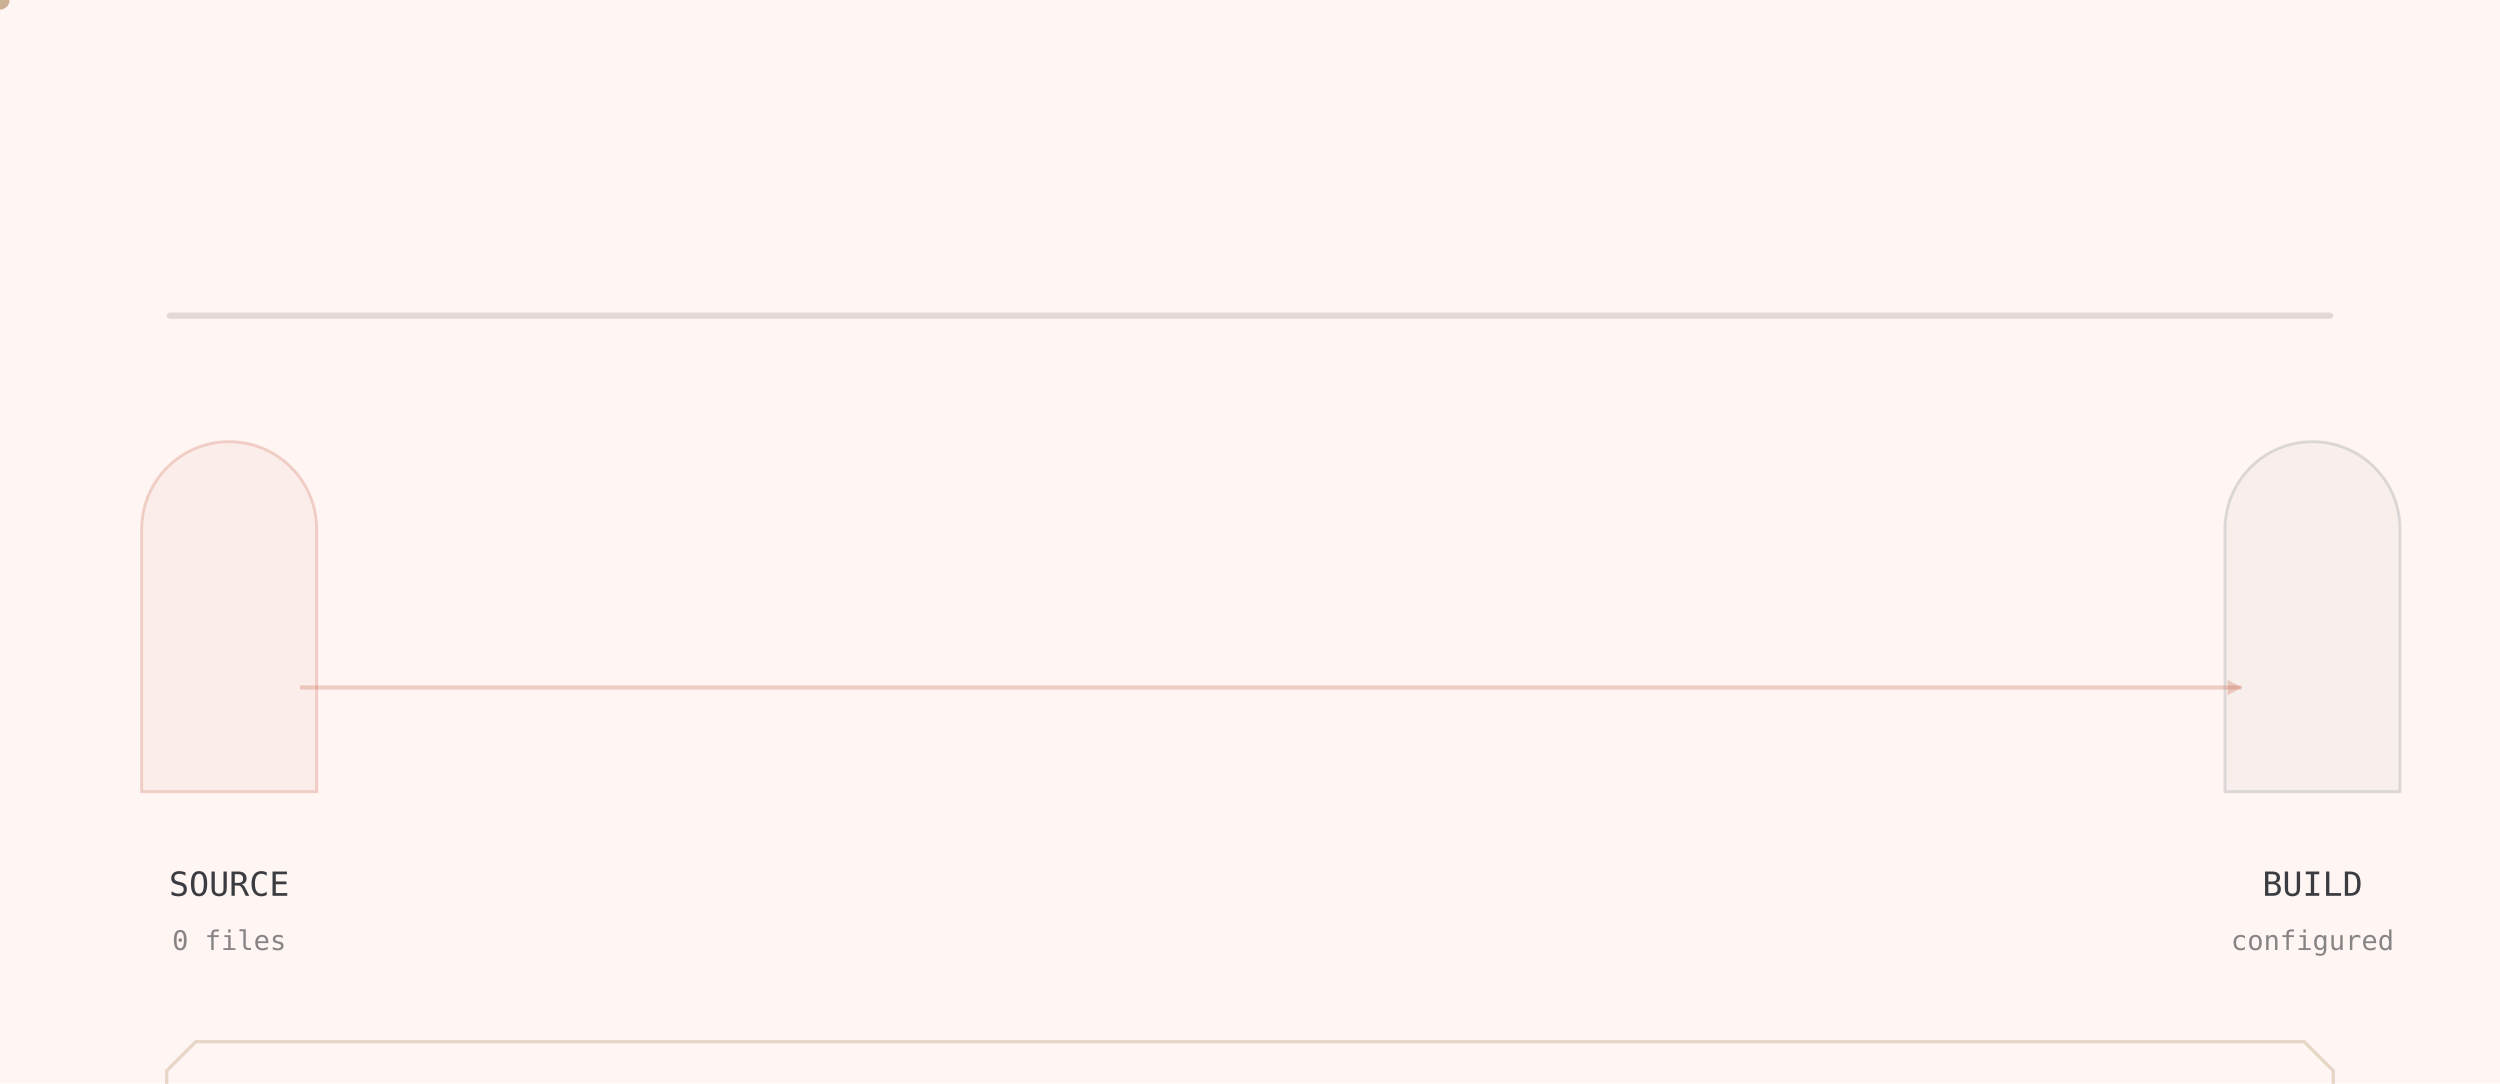
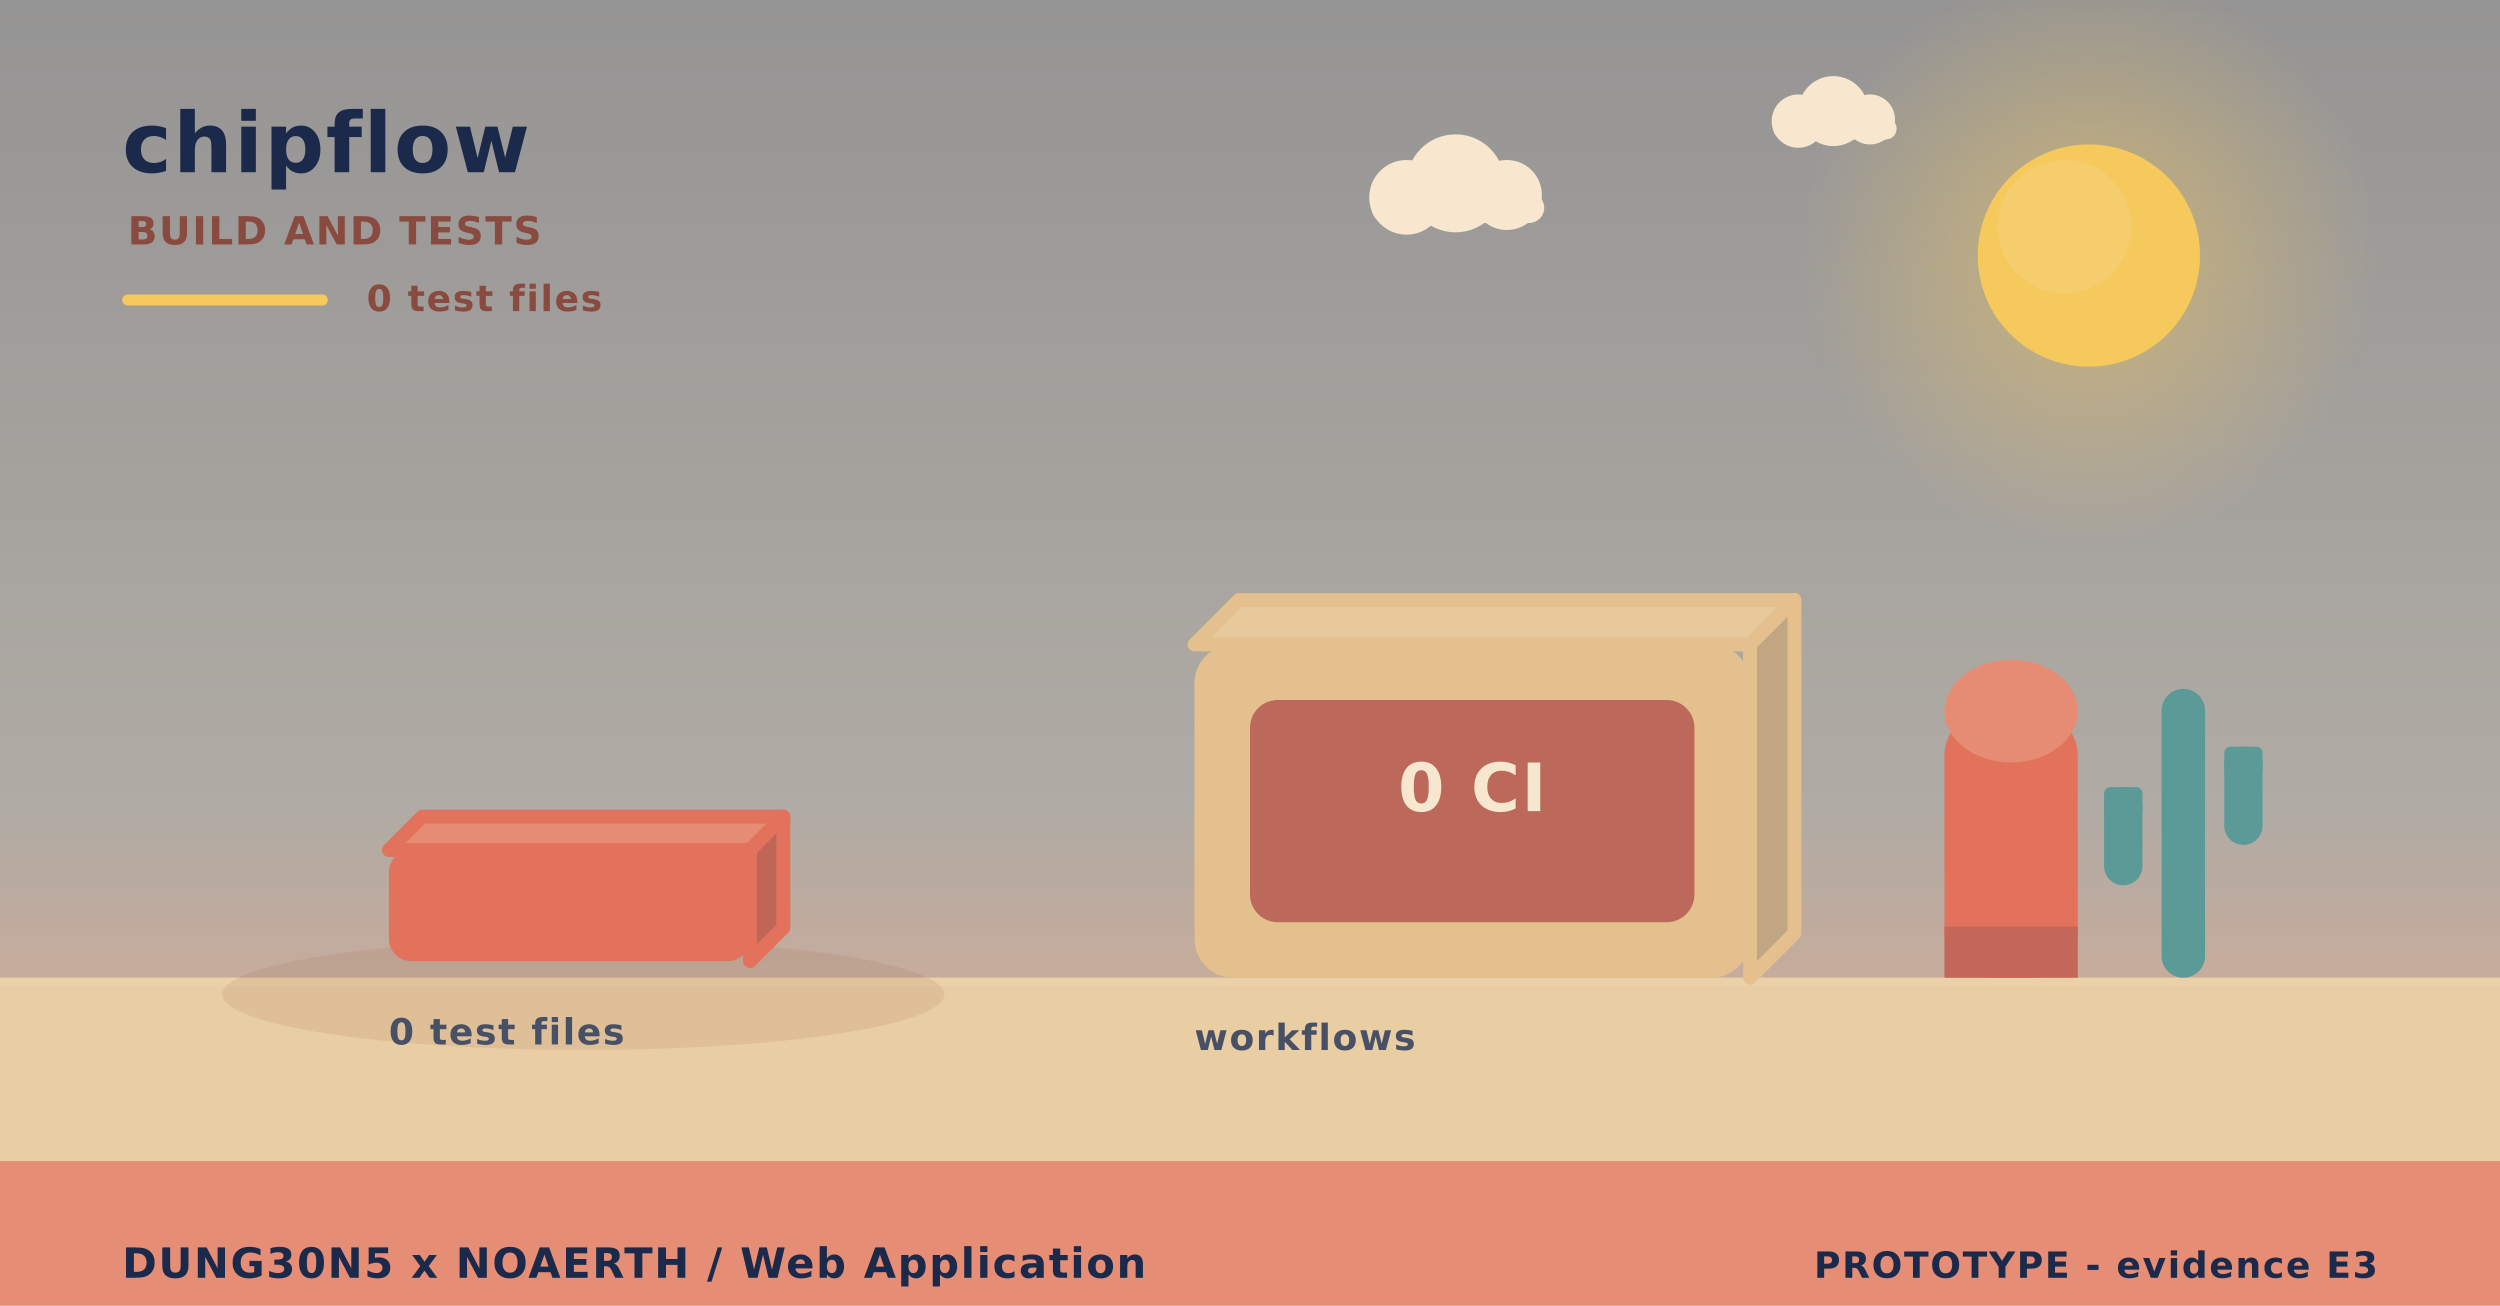
- <svg xmlns="http://www.w3.org/2000/svg" viewBox="0 0 1200 520" width="1200" height="520" role="img" aria-label="chipflow build evidence">
-   <rect width="1200" height="520" fill="#fff5f2" />
-   <defs>
-     <linearGradient id="gb" x1="0" y1="0" x2="1" y2="1">
-       <stop offset="0%" stop-color="#c75f48" />
-       <stop offset="100%" stop-color="#78818a" />
-     </linearGradient>
-   </defs>
-   <rect x="80.00" y="150.00" width="1040.00" height="3.00" rx="2.00" fill="rgba(37,40,46,0.140)" opacity="1.00" />
-   <path d="M68.00,380.00 L68.00,254.00 A42.00,42.00 0 0 1 152.00,254.00 L152.00,380.00 Z" fill="rgba(199,95,72,0.100)" opacity="0.55" stroke="rgba(199,95,72,0.450)" stroke-width="1.4" />
-   <polygon points="-192.26,189.00 -136.83,221.00 -136.83,157.00 -192.26,125.00" fill="#736150" opacity="0.95" />
-   <polygon points="-247.68,221.00 -192.26,253.00 -192.26,189.00 -247.68,157.00" fill="#5e656c" opacity="0.95" />
-   <polygon points="-192.26,125.00 -136.83,157.00 -192.26,189.00 -247.68,157.00" fill="#c75f48" opacity="0.95" />
-   <text x="110" y="430" font-family="ui-monospace,Menlo,monospace" font-size="16" fill="rgba(37,40,46,0.900)" text-anchor="middle">SOURCE</text>
-   <text x="110" y="456" font-family="ui-monospace,Menlo,monospace" font-size="13" fill="rgba(37,40,46,0.550)" text-anchor="middle">0 files</text>
-   <path d="M1068.00,380.00 L1068.00,254.00 A42.00,42.00 0 0 1 1152.00,254.00 L1152.00,380.00 Z" fill="rgba(120,129,138,0.100)" opacity="0.55" stroke="rgba(120,129,138,0.450)" stroke-width="1.4" />
-   <polygon points="673.77,689.00 729.19,721.00 729.19,657.00 673.77,625.00" fill="#736150" opacity="0.95" />
-   <polygon points="618.34,721.00 673.77,753.00 673.77,689.00 618.34,657.00" fill="#5e656c" opacity="0.95" />
-   <polygon points="673.77,625.00 729.19,657.00 673.77,689.00 618.34,657.00" fill="#78818a" opacity="0.95" />
-   <text x="1110" y="430" font-family="ui-monospace,Menlo,monospace" font-size="16" fill="rgba(37,40,46,0.900)" text-anchor="middle">BUILD</text>
-   <text x="1110" y="456" font-family="ui-monospace,Menlo,monospace" font-size="13" fill="rgba(37,40,46,0.550)" text-anchor="middle">configured</text>
-   <line x1="144.00" y1="330.00" x2="1076.00" y2="330.00" stroke="rgba(199,95,72,0.500)" stroke-width="2.00" opacity="0.55" />
-   <polygon points="1076.00,330.00 1069.20,326.20 1069.20,333.80" fill="rgba(199,95,72,0.500)" opacity="0.55" />
-   <g opacity="0.9">
-     <circle cx="0.00" cy="0.00" r="4.60" fill="#c7a88a" opacity="1.00" />
-     <animateTransform attributeName="transform" type="translate" values="144.00,330.00 1076.00,330.00" dur="5.633s" begin="0.0s" repeatCount="indefinite" />
-     <animateTransform attributeName="transform" type="translate" values="1076.00,330.00 144.00,330.00" dur="5.633s" begin="2.817s" repeatCount="indefinite" />
+ <svg xmlns="http://www.w3.org/2000/svg" width="900" height="470" viewBox="0 0 900 470" role="img" aria-label="chipflow - how it is verified">
+   <linearGradient id="skyb" x1="0" y1="0" x2="0" y2="1">
+     <stop offset="0" stop-color="#959494" />
+     <stop offset="0.62" stop-color="#b0aba4" />
+     <stop offset="1" stop-color="#f3ad8a" />
+   </linearGradient>
+   <rect width="900" height="470" fill="url(#skyb)" />
+   <radialGradient id="sunb">
+     <stop offset="0.35" stop-color="#f5c95c" stop-opacity="0.34" />
+     <stop offset="1" stop-color="#f5c95c" stop-opacity="0" />
+   </radialGradient>
+   <circle cx="752" cy="92" r="104" fill="url(#sunb)" />
+   <circle cx="752" cy="92" r="40" fill="#f5c95c" />
+   <circle cx="743.2" cy="81.6" r="24" fill="#f5d27e" opacity="0.5" />
+   <g>
+     <circle cx="524" cy="66" r="17.64" fill="#f6e7ce" />
+     <circle cx="506.36" cy="71.04" r="13.44" fill="#f6e7ce" />
+     <circle cx="542.48" cy="70.2" r="12.6" fill="#f6e7ce" />
+     <rect x="493.76" y="69.36" width="62.16" height="10.92" rx="5.46" fill="#f6e7ce" />
+     <animateTransform attributeName="transform" type="translate" values="0 0;24 0;0 0" dur="36s" begin="0s" repeatCount="indefinite" />
  </g>
-   <path d="M94.00,500.00 H1106.00 L1120.00,514.00 V546.00 L1106.00,560.00 H94.00 L80.00,546.00 V514.00 Z" fill="none" stroke="rgba(199,168,138,0.500)" stroke-width="1.60" opacity="0.80" />
-   <text x="600" y="536" font-family="ui-monospace,Menlo,monospace" font-size="16" fill="rgba(199,168,138,0.950)" text-anchor="middle">no test suite present in this repository — shown as measured, not implied</text>
+   <g>
+     <circle cx="660" cy="40" r="12.6" fill="#f6e7ce" />
+     <circle cx="647.4" cy="43.6" r="9.6" fill="#f6e7ce" />
+     <circle cx="673.2" cy="43" r="9" fill="#f6e7ce" />
+     <rect x="638.4" y="42.4" width="44.4" height="7.8" rx="3.9" fill="#f6e7ce" />
+     <animateTransform attributeName="transform" type="translate" values="0 0;-18 0;0 0" dur="46s" begin="3s" repeatCount="indefinite" />
+   </g>
+   <rect x="0" y="352" width="900" height="118" fill="#e9cda3" />
+   <rect x="0" y="352" width="900" height="3" fill="#ebd1a9" />
+   <text x="44" y="62" font-family="Verdana,DejaVu Sans,sans-serif" font-size="30" font-weight="700" letter-spacing="0.6" fill="#1b2a4a" text-anchor="start">chipflow</text>
+   <text x="46" y="88" font-family="Verdana,DejaVu Sans,sans-serif" font-size="14" font-weight="700" letter-spacing="0.6" fill="#894b3f" text-anchor="start">BUILD AND TESTS</text>
+   <rect x="44" y="106" width="74" height="4" rx="2" fill="#f5c95c" />
+   <text x="132" y="112" font-family="Verdana,DejaVu Sans,sans-serif" font-size="13" font-weight="700" letter-spacing="0.6" fill="#894b3f" text-anchor="start">0 test files</text>
+   <ellipse cx="210" cy="358" rx="130" ry="20" fill="rgba(138,90,68,0.11)" />
+   <g>
+     <path d="M140,306 L270,306 L282,294 L152,294 Z" fill="#e68c74" stroke="#e2725b" stroke-width="5" stroke-linejoin="round" />
+     <path d="M270,306 L282,294 L282,334 L270,346 Z" fill="#c06658" stroke="#e2725b" stroke-width="5" stroke-linejoin="round" />
+     <rect x="140" y="306" width="130" height="40" rx="8" fill="#e2725b" />
+     <animateTransform attributeName="transform" type="translate" values="0 10;0 0" dur="0.8s" begin="0.5s" fill="freeze" />
+   </g>
+   <text x="140" y="376" font-family="Verdana,DejaVu Sans,sans-serif" font-size="13" font-weight="700" letter-spacing="0.6" fill="#475064" text-anchor="start">0 test files</text>
+   <path d="M430,232 L630,232 L646,216 L446,216 Z" fill="#e7c99b" stroke="#e3c08d" stroke-width="5" stroke-linejoin="round" />
+   <path d="M630,232 L646,216 L646,336 L630,352 Z" fill="#c1a682" stroke="#e3c08d" stroke-width="5" stroke-linejoin="round" />
+   <rect x="430" y="232" width="200" height="120" rx="14" fill="#e3c08d" />
+   <rect x="450" y="252" width="160" height="80" rx="10" fill="#ba6458" opacity="0.94" />
+   <text x="530" y="292" font-family="Verdana,DejaVu Sans,sans-serif" font-size="24" font-weight="700" letter-spacing="0.6" fill="#f6e7ce" text-anchor="middle">0 CI</text>
+   <text x="430" y="378" font-family="Verdana,DejaVu Sans,sans-serif" font-size="13" font-weight="700" letter-spacing="0.6" fill="#475064" text-anchor="start">workflows</text>
+   <rect x="700" y="256" width="48" height="96" rx="16" fill="#e2725b" />
+   <ellipse cx="724" cy="256" rx="24" ry="18.46" fill="#e68c74" />
+   <rect x="700" y="333.54" width="48" height="18.46" fill="#c66859" />
+   <rect x="778.18" y="248" width="15.64" height="104" rx="7.82" fill="#5b9a97" />
+   <rect x="757.48" y="283.36" width="13.8" height="35.36" rx="6.9" fill="#5b9a97" />
+   <rect x="757.48" y="283.36" width="13.8" height="10.4" rx="2.3" fill="#5b9a97" />
+   <rect x="800.72" y="268.8" width="13.8" height="35.36" rx="6.9" fill="#5b9a97" />
+   <rect x="800.72" y="268.8" width="13.8" height="10.4" rx="2.3" fill="#5b9a97" />
+   <rect x="0" y="418" width="900" height="52" rx="0" fill="#e68972" opacity="0.94" />
+   <text x="44" y="460" font-family="Verdana,DejaVu Sans,sans-serif" font-size="15" font-weight="700" letter-spacing="0.6" fill="#1b2a4a" text-anchor="start">DUNG30N5 x NOAERTH  /  Web Application</text>
+   <text x="856" y="460" font-family="Verdana,DejaVu Sans,sans-serif" font-size="13" font-weight="700" letter-spacing="0.6" fill="#1b2a4a" text-anchor="end">PROTOTYPE  -  evidence E3</text>
</svg>
